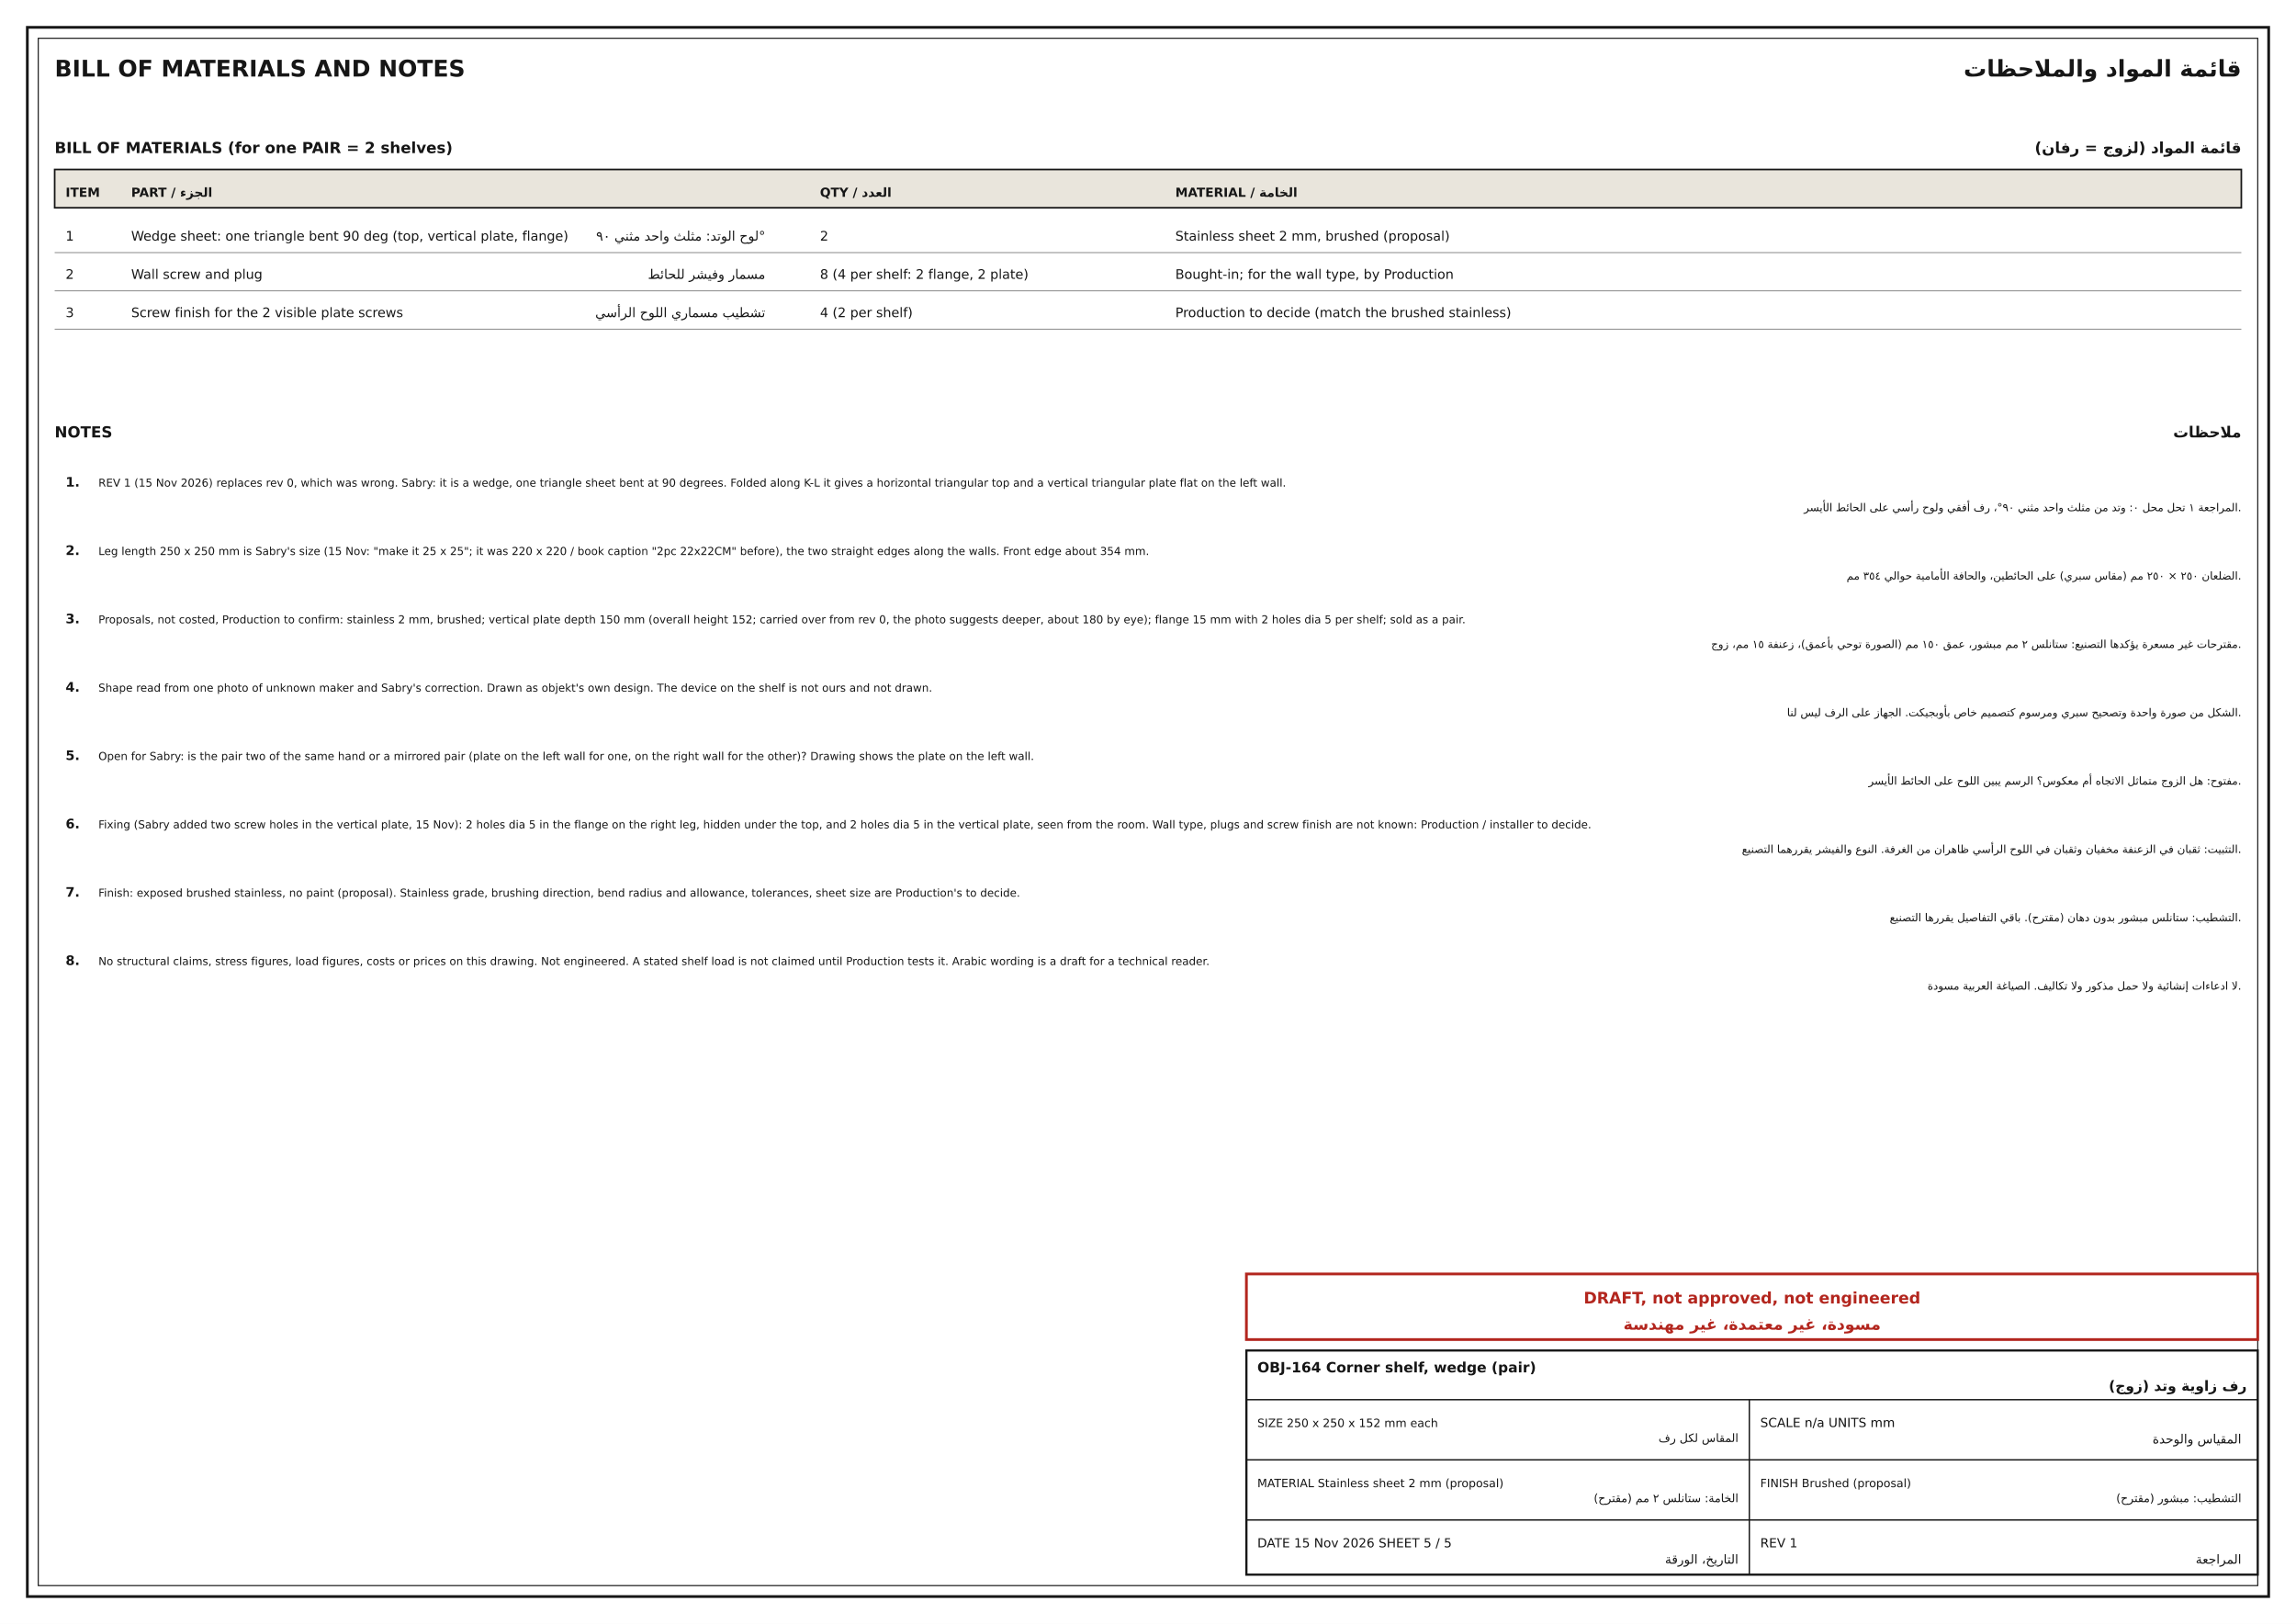
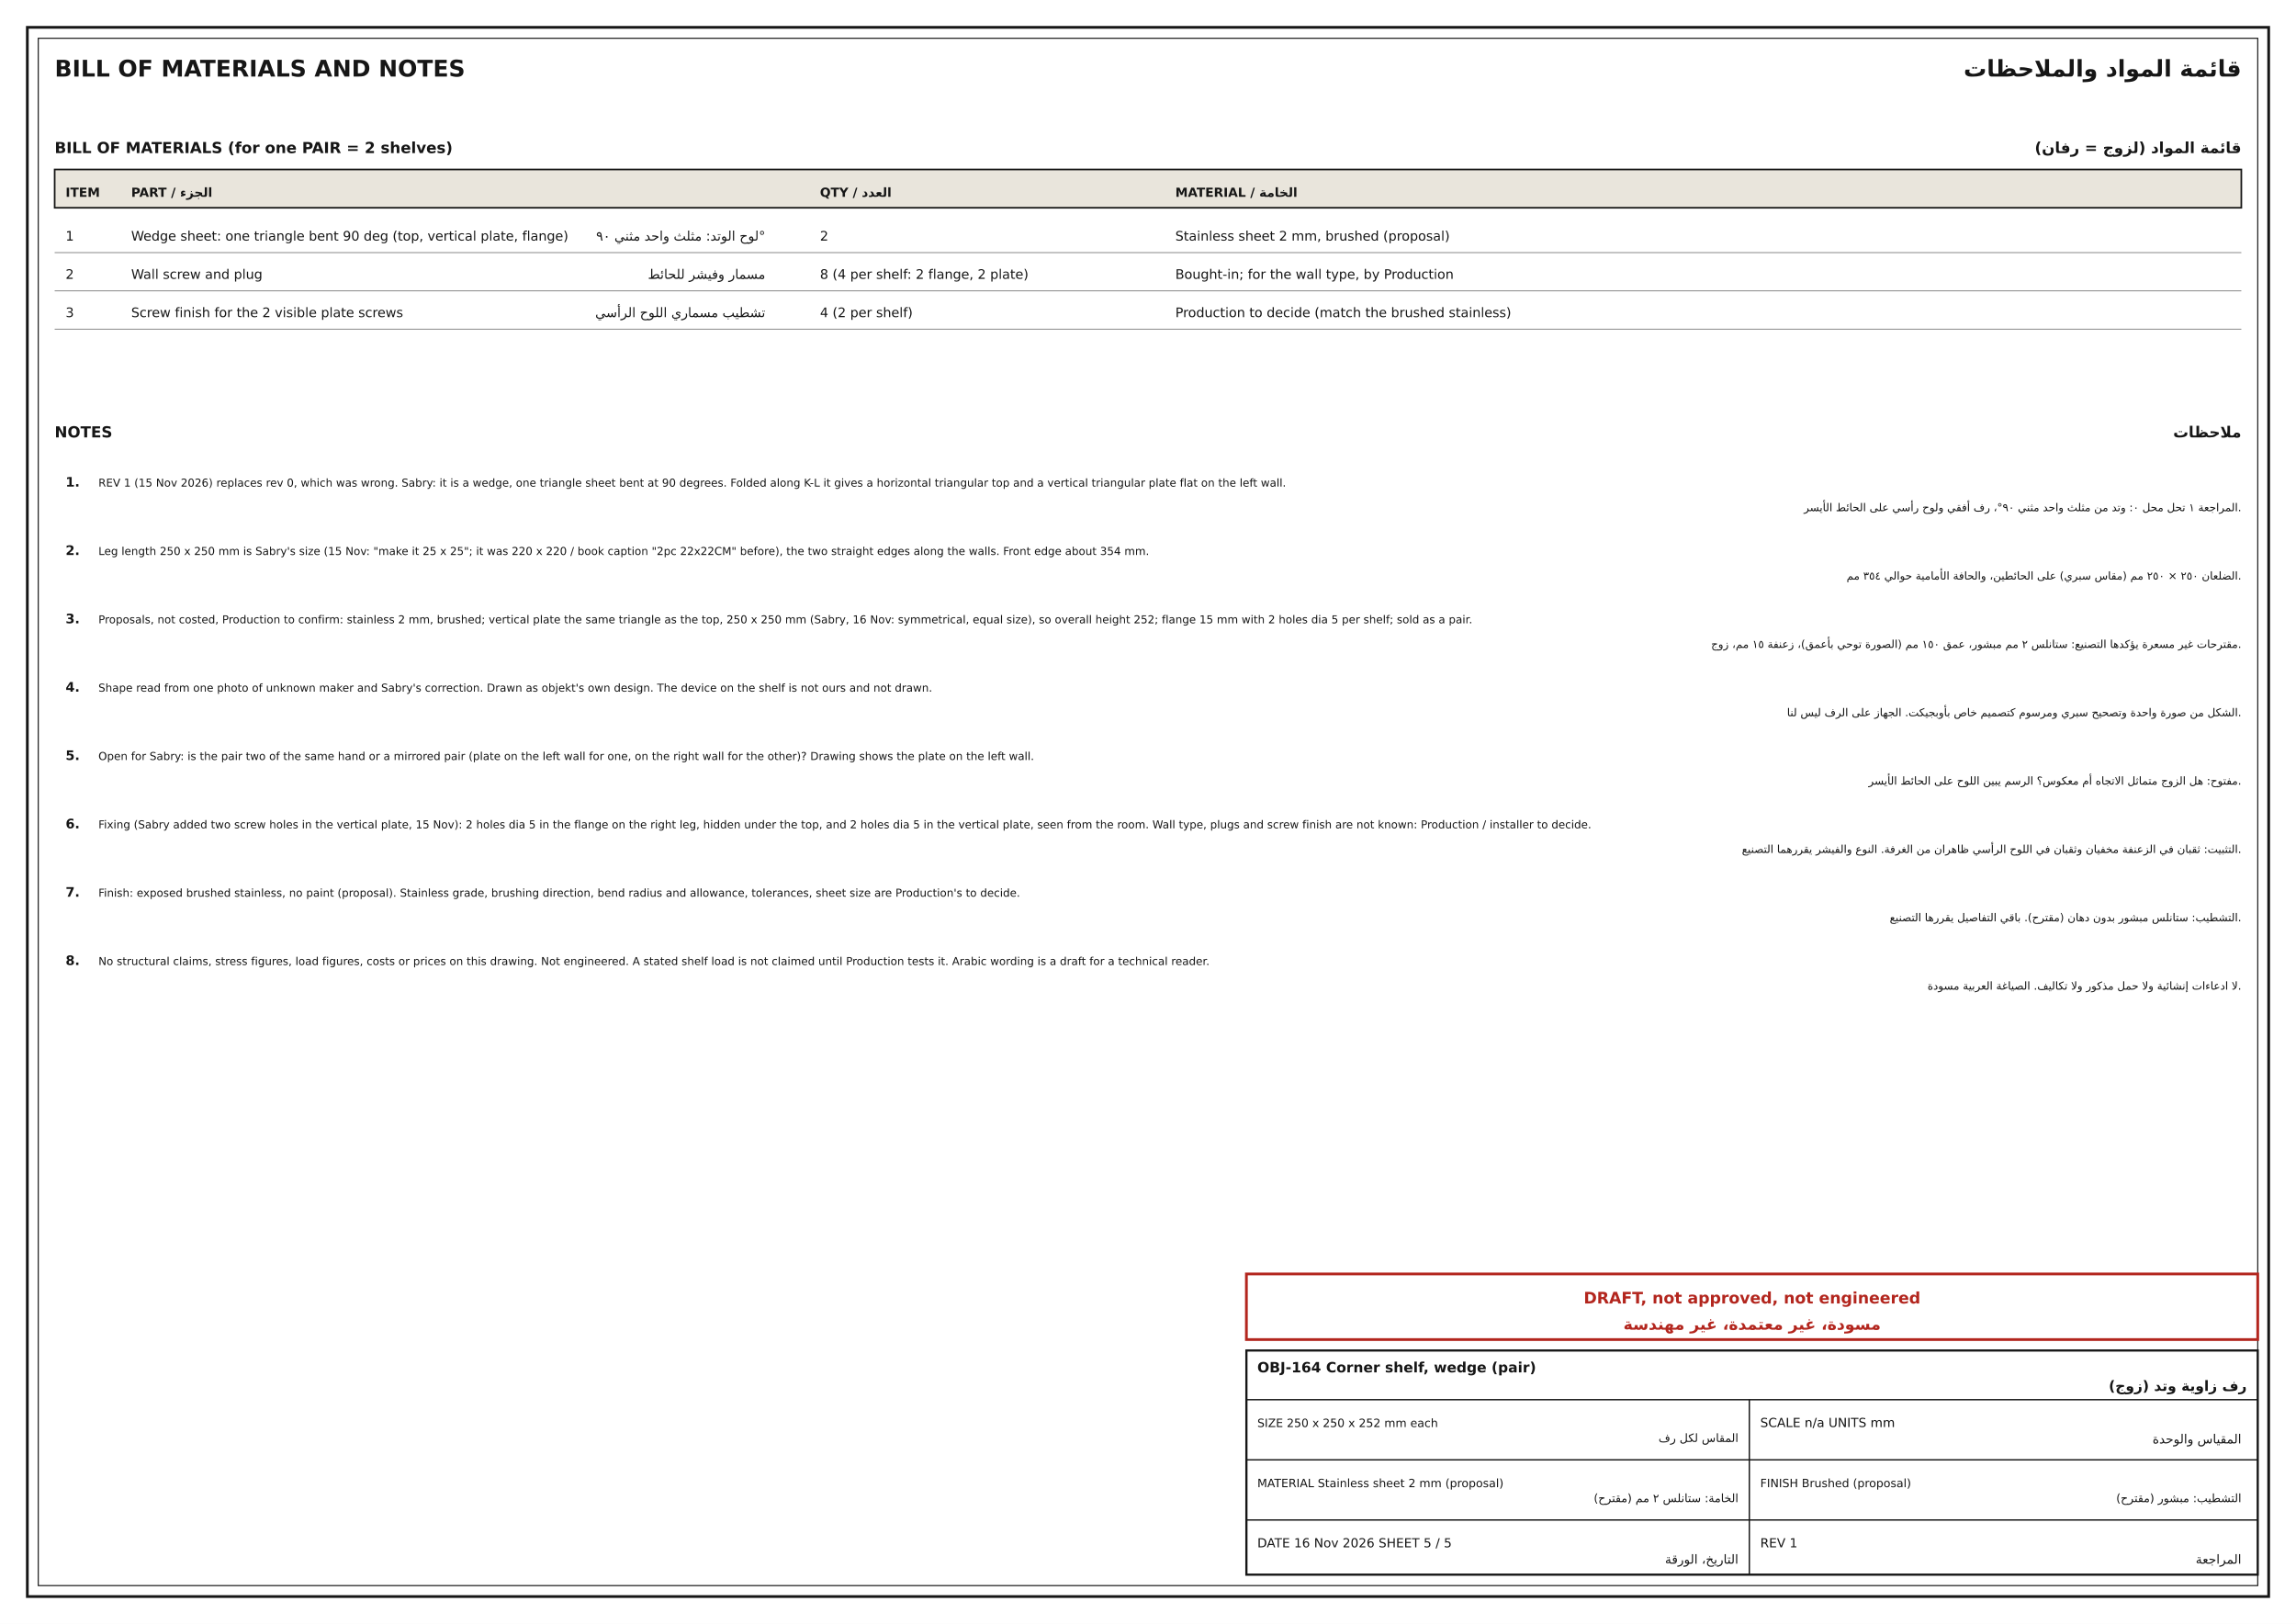
<svg xmlns="http://www.w3.org/2000/svg" viewBox="0 0 420 297" width="420mm" height="297mm">
  <rect width="420" height="297" fill="#fff" />
  <rect x="5.00" y="5.00" width="410.00" height="287.00" fill="none" stroke="#161616" stroke-width="0.5" />
  <rect x="7.00" y="7.00" width="406.00" height="283.00" fill="none" stroke="#161616" stroke-width="0.2" />
  <rect x="228.00" y="247.00" width="185.00" height="41.00" fill="#fff" stroke="#161616" stroke-width="0.4" />
  <line x1="228.00" y1="256.00" x2="413.00" y2="256.00" stroke="#161616" stroke-width="0.25" />
  <line x1="228.00" y1="267.00" x2="413.00" y2="267.00" stroke="#161616" stroke-width="0.25" />
  <line x1="228.00" y1="278.00" x2="413.00" y2="278.00" stroke="#161616" stroke-width="0.25" />
  <line x1="320.00" y1="256.00" x2="320.00" y2="288.00" stroke="#161616" stroke-width="0.25" />
  <text x="230.00" y="251.00" font-family="DejaVu Sans, Inter, Arial, sans-serif" font-size="2.6" font-weight="600" text-anchor="start" fill="#161616">OBJ-164   Corner shelf, wedge (pair)</text>
  <text x="411.00" y="254.38" font-family="DejaVu Sans, Inter, Arial, sans-serif" font-size="2.6" font-weight="600" text-anchor="end" fill="#161616">رف زاوية وتد (زوج)</text>
-   <text x="230.00" y="261.00" font-family="DejaVu Sans, Inter, Arial, sans-serif" font-size="2.1" font-weight="400" text-anchor="start" fill="#161616">SIZE  250 x 250 x 152 mm each</text>
+   <text x="230.00" y="261.00" font-family="DejaVu Sans, Inter, Arial, sans-serif" font-size="2.1" font-weight="400" text-anchor="start" fill="#161616">SIZE  250 x 250 x 252 mm each</text>
  <text x="318.00" y="263.73" font-family="DejaVu Sans, Inter, Arial, sans-serif" font-size="2.1" font-weight="400" text-anchor="end" fill="#161616">المقاس لكل رف</text>
  <text x="322.00" y="261.00" font-family="DejaVu Sans, Inter, Arial, sans-serif" font-size="2.3" font-weight="400" text-anchor="start" fill="#161616">SCALE  n/a   UNITS  mm</text>
  <text x="410.00" y="263.99" font-family="DejaVu Sans, Inter, Arial, sans-serif" font-size="2.3" font-weight="400" text-anchor="end" fill="#161616">المقياس والوحدة</text>
  <text x="230.00" y="272.00" font-family="DejaVu Sans, Inter, Arial, sans-serif" font-size="2.1" font-weight="400" text-anchor="start" fill="#161616">MATERIAL  Stainless sheet 2 mm (proposal)</text>
  <text x="318.00" y="274.73" font-family="DejaVu Sans, Inter, Arial, sans-serif" font-size="2.1" font-weight="400" text-anchor="end" fill="#161616">الخامة: ستانلس ٢ مم (مقترح)</text>
  <text x="322.00" y="272.00" font-family="DejaVu Sans, Inter, Arial, sans-serif" font-size="2.1" font-weight="400" text-anchor="start" fill="#161616">FINISH  Brushed (proposal)</text>
  <text x="410.00" y="274.73" font-family="DejaVu Sans, Inter, Arial, sans-serif" font-size="2.1" font-weight="400" text-anchor="end" fill="#161616">التشطيب: مبشور (مقترح)</text>
-   <text x="230.00" y="283.00" font-family="DejaVu Sans, Inter, Arial, sans-serif" font-size="2.3" font-weight="400" text-anchor="start" fill="#161616">DATE  15 Nov 2026      SHEET 5 / 5</text>
+   <text x="230.00" y="283.00" font-family="DejaVu Sans, Inter, Arial, sans-serif" font-size="2.3" font-weight="400" text-anchor="start" fill="#161616">DATE  16 Nov 2026      SHEET 5 / 5</text>
  <text x="318.00" y="285.99" font-family="DejaVu Sans, Inter, Arial, sans-serif" font-size="2.3" font-weight="400" text-anchor="end" fill="#161616">التاريخ، الورقة</text>
  <text x="322.00" y="283.00" font-family="DejaVu Sans, Inter, Arial, sans-serif" font-size="2.3" font-weight="400" text-anchor="start" fill="#161616">REV  1</text>
  <text x="410.00" y="285.99" font-family="DejaVu Sans, Inter, Arial, sans-serif" font-size="2.3" font-weight="400" text-anchor="end" fill="#161616">المراجعة</text>
  <rect x="228.00" y="233.00" width="185.00" height="12.00" fill="#fff" stroke="#b3261e" stroke-width="0.5" />
  <text x="320.50" y="238.40" font-family="DejaVu Sans, Inter, Arial, sans-serif" font-size="2.9" font-weight="700" text-anchor="middle" fill="#b3261e">DRAFT, not approved, not engineered</text>
  <text x="320.50" y="243.20" font-family="DejaVu Sans, Inter, Arial, sans-serif" font-size="2.9" font-weight="700" text-anchor="middle" fill="#b3261e">مسودة، غير معتمدة، غير مهندسة</text>
  <text x="10.00" y="14.00" font-family="DejaVu Sans, Inter, Arial, sans-serif" font-size="4.2" font-weight="700" text-anchor="start" fill="#161616">BILL OF MATERIALS AND NOTES</text>
  <text x="410.00" y="14.00" font-family="DejaVu Sans, Inter, Arial, sans-serif" font-size="4.2" font-weight="700" text-anchor="end" fill="#161616">قائمة المواد والملاحظات</text>
  <text x="10.00" y="28.00" font-family="DejaVu Sans, Inter, Arial, sans-serif" font-size="2.8" font-weight="600" text-anchor="start" fill="#161616">BILL OF MATERIALS (for one PAIR = 2 shelves)</text>
  <text x="410.00" y="28.00" font-family="DejaVu Sans, Inter, Arial, sans-serif" font-size="2.8" font-weight="600" text-anchor="end" fill="#161616">قائمة المواد (لزوج = رفان)</text>
  <rect x="10.00" y="31.00" width="400.00" height="7.00" fill="#e9e5dc" stroke="#161616" stroke-width="0.3" />
  <text x="12.00" y="36.00" font-family="DejaVu Sans, Inter, Arial, sans-serif" font-size="2.3" font-weight="600" text-anchor="start" fill="#161616">ITEM</text>
  <text x="24.00" y="36.00" font-family="DejaVu Sans, Inter, Arial, sans-serif" font-size="2.3" font-weight="600" text-anchor="start" fill="#161616">PART / الجزء</text>
  <text x="150.00" y="36.00" font-family="DejaVu Sans, Inter, Arial, sans-serif" font-size="2.3" font-weight="600" text-anchor="start" fill="#161616">QTY / العدد</text>
  <text x="215.00" y="36.00" font-family="DejaVu Sans, Inter, Arial, sans-serif" font-size="2.3" font-weight="600" text-anchor="start" fill="#161616">MATERIAL / الخامة</text>
  <line x1="10.00" y1="46.20" x2="410.00" y2="46.20" stroke="#7a7a7a" stroke-width="0.15" />
  <text x="12.00" y="44.00" font-family="DejaVu Sans, Inter, Arial, sans-serif" font-size="2.4" font-weight="400" text-anchor="start" fill="#161616">1</text>
  <text x="24.00" y="44.00" font-family="DejaVu Sans, Inter, Arial, sans-serif" font-size="2.4" font-weight="400" text-anchor="start" fill="#161616">Wedge sheet: one triangle bent 90 deg (top, vertical plate, flange)</text>
  <text x="140.00" y="44.00" font-family="DejaVu Sans, Inter, Arial, sans-serif" font-size="2.4" font-weight="400" text-anchor="end" fill="#161616">لوح الوتد: مثلث واحد مثني ٩٠°</text>
  <text x="150.00" y="44.00" font-family="DejaVu Sans, Inter, Arial, sans-serif" font-size="2.4" font-weight="400" text-anchor="start" fill="#161616">2</text>
  <text x="215.00" y="44.00" font-family="DejaVu Sans, Inter, Arial, sans-serif" font-size="2.4" font-weight="400" text-anchor="start" fill="#161616">Stainless sheet 2 mm, brushed (proposal)</text>
  <line x1="10.00" y1="53.20" x2="410.00" y2="53.20" stroke="#7a7a7a" stroke-width="0.15" />
  <text x="12.00" y="51.00" font-family="DejaVu Sans, Inter, Arial, sans-serif" font-size="2.4" font-weight="400" text-anchor="start" fill="#161616">2</text>
  <text x="24.00" y="51.00" font-family="DejaVu Sans, Inter, Arial, sans-serif" font-size="2.4" font-weight="400" text-anchor="start" fill="#161616">Wall screw and plug</text>
  <text x="140.00" y="51.00" font-family="DejaVu Sans, Inter, Arial, sans-serif" font-size="2.4" font-weight="400" text-anchor="end" fill="#161616">مسمار وفيشر للحائط</text>
  <text x="150.00" y="51.00" font-family="DejaVu Sans, Inter, Arial, sans-serif" font-size="2.4" font-weight="400" text-anchor="start" fill="#161616">8 (4 per shelf: 2 flange, 2 plate)</text>
  <text x="215.00" y="51.00" font-family="DejaVu Sans, Inter, Arial, sans-serif" font-size="2.4" font-weight="400" text-anchor="start" fill="#161616">Bought-in; for the wall type, by Production</text>
  <line x1="10.00" y1="60.20" x2="410.00" y2="60.20" stroke="#7a7a7a" stroke-width="0.15" />
  <text x="12.00" y="58.00" font-family="DejaVu Sans, Inter, Arial, sans-serif" font-size="2.4" font-weight="400" text-anchor="start" fill="#161616">3</text>
  <text x="24.00" y="58.00" font-family="DejaVu Sans, Inter, Arial, sans-serif" font-size="2.4" font-weight="400" text-anchor="start" fill="#161616">Screw finish for the 2 visible plate screws</text>
  <text x="140.00" y="58.00" font-family="DejaVu Sans, Inter, Arial, sans-serif" font-size="2.4" font-weight="400" text-anchor="end" fill="#161616">تشطيب مسماري اللوح الرأسي</text>
  <text x="150.00" y="58.00" font-family="DejaVu Sans, Inter, Arial, sans-serif" font-size="2.4" font-weight="400" text-anchor="start" fill="#161616">4 (2 per shelf)</text>
  <text x="215.00" y="58.00" font-family="DejaVu Sans, Inter, Arial, sans-serif" font-size="2.4" font-weight="400" text-anchor="start" fill="#161616">Production to decide (match the brushed stainless)</text>
  <text x="10.00" y="80.00" font-family="DejaVu Sans, Inter, Arial, sans-serif" font-size="2.8" font-weight="600" text-anchor="start" fill="#161616">NOTES</text>
  <text x="410.00" y="80.00" font-family="DejaVu Sans, Inter, Arial, sans-serif" font-size="2.8" font-weight="600" text-anchor="end" fill="#161616">ملاحظات</text>
  <text x="12.00" y="89.00" font-family="DejaVu Sans, Inter, Arial, sans-serif" font-size="2.4" font-weight="600" text-anchor="start" fill="#161616">1.</text>
  <text x="18.00" y="89.00" font-family="DejaVu Sans, Inter, Arial, sans-serif" font-size="2.0" font-weight="400" text-anchor="start" fill="#161616">REV 1 (15 Nov 2026) replaces rev 0, which was wrong. Sabry: it is a wedge, one triangle sheet bent at 90 degrees. Folded along K-L it gives a horizontal triangular top and a vertical triangular plate flat on the left wall.</text>
  <text x="410.00" y="93.50" font-family="DejaVu Sans, Inter, Arial, sans-serif" font-size="2.0" font-weight="400" text-anchor="end" fill="#161616">المراجعة ١ تحل محل ٠: وتد من مثلث واحد مثني ٩٠°، رف أفقي ولوح رأسي على الحائط الأيسر.</text>
  <text x="12.00" y="101.50" font-family="DejaVu Sans, Inter, Arial, sans-serif" font-size="2.4" font-weight="600" text-anchor="start" fill="#161616">2.</text>
  <text x="18.00" y="101.50" font-family="DejaVu Sans, Inter, Arial, sans-serif" font-size="2.0" font-weight="400" text-anchor="start" fill="#161616">Leg length 250 x 250 mm is Sabry's size (15 Nov: "make it 25 x 25"; it was 220 x 220 / book caption "2pc 22x22CM" before), the two straight edges along the walls. Front edge about 354 mm.</text>
  <text x="410.00" y="106.00" font-family="DejaVu Sans, Inter, Arial, sans-serif" font-size="2.0" font-weight="400" text-anchor="end" fill="#161616">الضلعان ٢٥٠ × ٢٥٠ مم (مقاس سبري) على الحائطين، والحافة الأمامية حوالي ٣٥٤ مم.</text>
  <text x="12.00" y="114.00" font-family="DejaVu Sans, Inter, Arial, sans-serif" font-size="2.4" font-weight="600" text-anchor="start" fill="#161616">3.</text>
-   <text x="18.00" y="114.00" font-family="DejaVu Sans, Inter, Arial, sans-serif" font-size="2.0" font-weight="400" text-anchor="start" fill="#161616">Proposals, not costed, Production to confirm: stainless 2 mm, brushed; vertical plate depth 150 mm (overall height 152; carried over from rev 0, the photo suggests deeper, about 180 by eye); flange 15 mm with 2 holes dia 5 per shelf; sold as a pair.</text>
+   <text x="18.00" y="114.00" font-family="DejaVu Sans, Inter, Arial, sans-serif" font-size="2.0" font-weight="400" text-anchor="start" fill="#161616">Proposals, not costed, Production to confirm: stainless 2 mm, brushed; vertical plate the same triangle as the top, 250 x 250 mm (Sabry, 16 Nov: symmetrical, equal size), so overall height 252; flange 15 mm with 2 holes dia 5 per shelf; sold as a pair.</text>
  <text x="410.00" y="118.50" font-family="DejaVu Sans, Inter, Arial, sans-serif" font-size="2.0" font-weight="400" text-anchor="end" fill="#161616">مقترحات غير مسعرة يؤكدها التصنيع: ستانلس ٢ مم مبشور، عمق ١٥٠ مم (الصورة توحي بأعمق)، زعنفة ١٥ مم، زوج.</text>
  <text x="12.00" y="126.50" font-family="DejaVu Sans, Inter, Arial, sans-serif" font-size="2.4" font-weight="600" text-anchor="start" fill="#161616">4.</text>
  <text x="18.00" y="126.50" font-family="DejaVu Sans, Inter, Arial, sans-serif" font-size="2.0" font-weight="400" text-anchor="start" fill="#161616">Shape read from one photo of unknown maker and Sabry's correction. Drawn as objekt's own design. The device on the shelf is not ours and not drawn.</text>
  <text x="410.00" y="131.00" font-family="DejaVu Sans, Inter, Arial, sans-serif" font-size="2.0" font-weight="400" text-anchor="end" fill="#161616">الشكل من صورة واحدة وتصحيح سبري ومرسوم كتصميم خاص بأوبجيكت. الجهاز على الرف ليس لنا.</text>
  <text x="12.00" y="139.00" font-family="DejaVu Sans, Inter, Arial, sans-serif" font-size="2.4" font-weight="600" text-anchor="start" fill="#161616">5.</text>
  <text x="18.00" y="139.00" font-family="DejaVu Sans, Inter, Arial, sans-serif" font-size="2.0" font-weight="400" text-anchor="start" fill="#161616">Open for Sabry: is the pair two of the same hand or a mirrored pair (plate on the left wall for one, on the right wall for the other)? Drawing shows the plate on the left wall.</text>
  <text x="410.00" y="143.50" font-family="DejaVu Sans, Inter, Arial, sans-serif" font-size="2.0" font-weight="400" text-anchor="end" fill="#161616">مفتوح: هل الزوج متماثل الاتجاه أم معكوس؟ الرسم يبين اللوح على الحائط الأيسر.</text>
  <text x="12.00" y="151.50" font-family="DejaVu Sans, Inter, Arial, sans-serif" font-size="2.4" font-weight="600" text-anchor="start" fill="#161616">6.</text>
  <text x="18.00" y="151.50" font-family="DejaVu Sans, Inter, Arial, sans-serif" font-size="2.0" font-weight="400" text-anchor="start" fill="#161616">Fixing (Sabry added two screw holes in the vertical plate, 15 Nov): 2 holes dia 5 in the flange on the right leg, hidden under the top, and 2 holes dia 5 in the vertical plate, seen from the room. Wall type, plugs and screw finish are not known: Production / installer to decide.</text>
  <text x="410.00" y="156.00" font-family="DejaVu Sans, Inter, Arial, sans-serif" font-size="2.0" font-weight="400" text-anchor="end" fill="#161616">التثبيت: ثقبان في الزعنفة مخفيان وثقبان في اللوح الرأسي ظاهران من الغرفة. النوع والفيشر يقررهما التصنيع.</text>
  <text x="12.00" y="164.00" font-family="DejaVu Sans, Inter, Arial, sans-serif" font-size="2.4" font-weight="600" text-anchor="start" fill="#161616">7.</text>
  <text x="18.00" y="164.00" font-family="DejaVu Sans, Inter, Arial, sans-serif" font-size="2.0" font-weight="400" text-anchor="start" fill="#161616">Finish: exposed brushed stainless, no paint (proposal). Stainless grade, brushing direction, bend radius and allowance, tolerances, sheet size are Production's to decide.</text>
  <text x="410.00" y="168.50" font-family="DejaVu Sans, Inter, Arial, sans-serif" font-size="2.0" font-weight="400" text-anchor="end" fill="#161616">التشطيب: ستانلس مبشور بدون دهان (مقترح). باقي التفاصيل يقررها التصنيع.</text>
  <text x="12.00" y="176.50" font-family="DejaVu Sans, Inter, Arial, sans-serif" font-size="2.4" font-weight="600" text-anchor="start" fill="#161616">8.</text>
  <text x="18.00" y="176.50" font-family="DejaVu Sans, Inter, Arial, sans-serif" font-size="2.0" font-weight="400" text-anchor="start" fill="#161616">No structural claims, stress figures, load figures, costs or prices on this drawing. Not engineered. A stated shelf load is not claimed until Production tests it. Arabic wording is a draft for a technical reader.</text>
  <text x="410.00" y="181.00" font-family="DejaVu Sans, Inter, Arial, sans-serif" font-size="2.0" font-weight="400" text-anchor="end" fill="#161616">لا ادعاءات إنشائية ولا حمل مذكور ولا تكاليف. الصياغة العربية مسودة.</text>
</svg>
